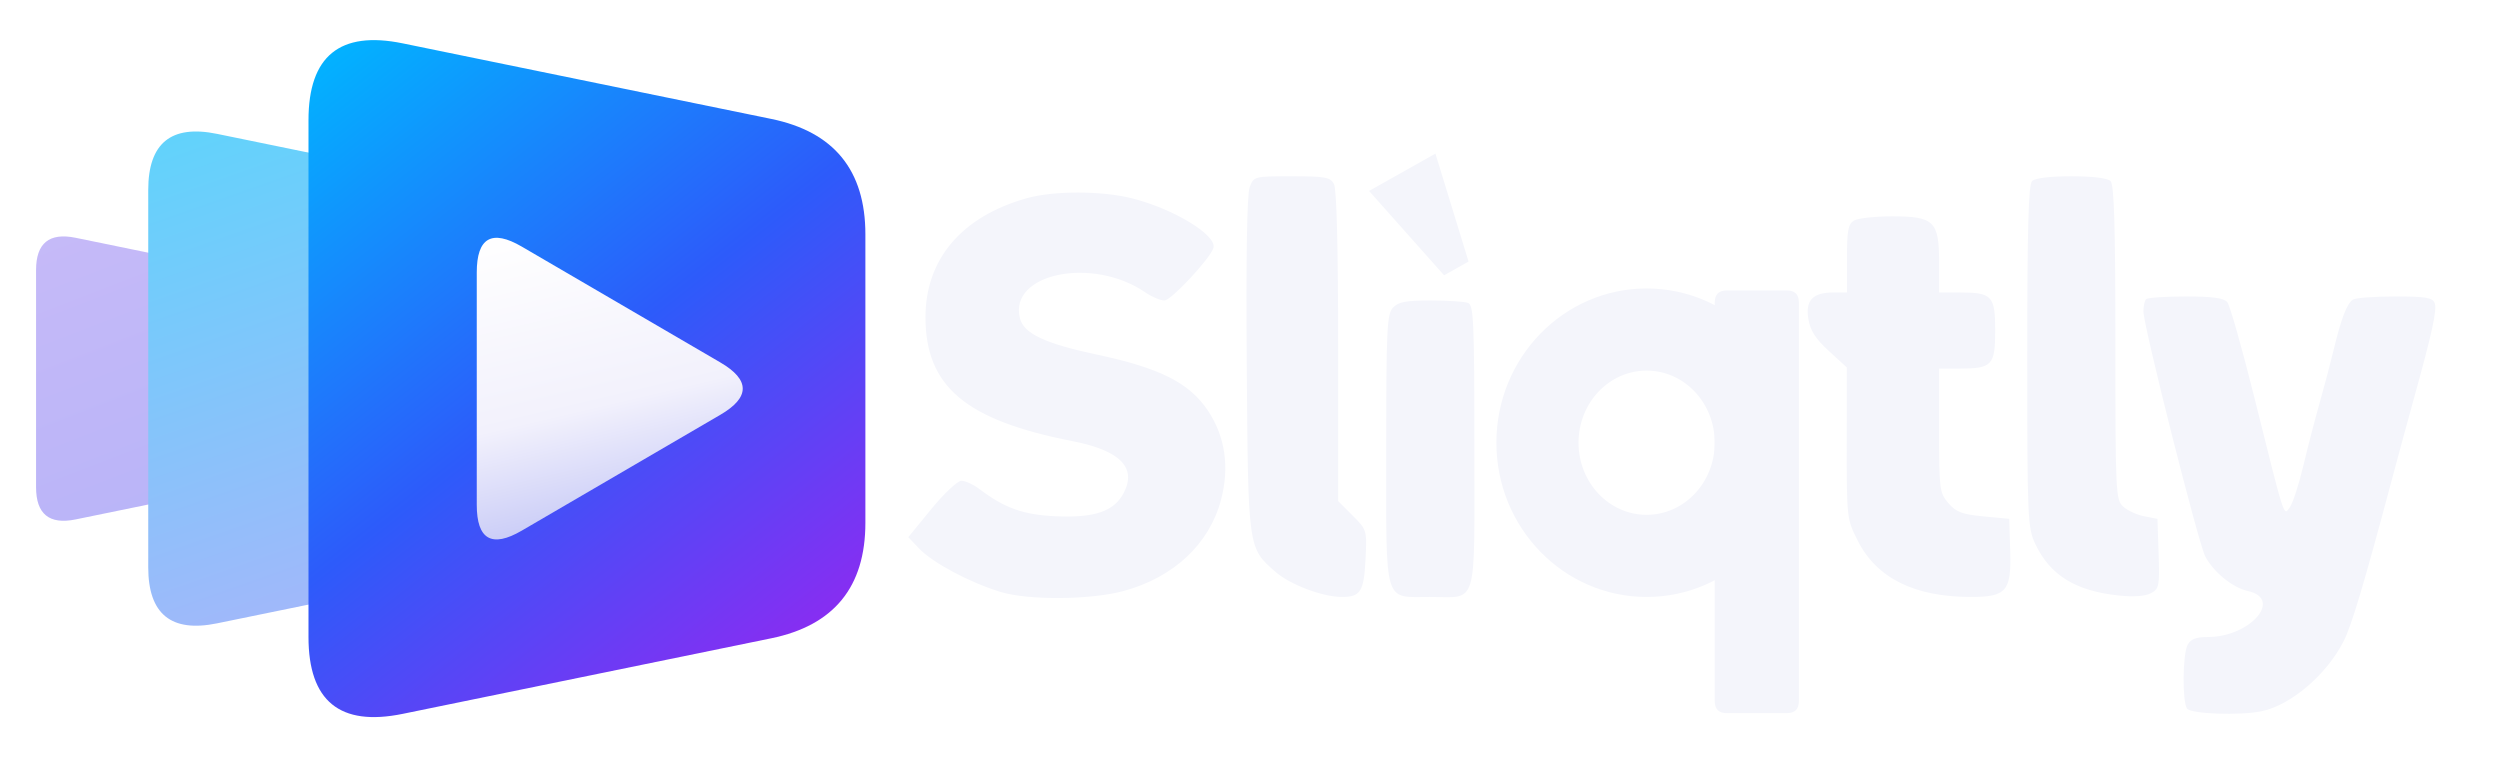
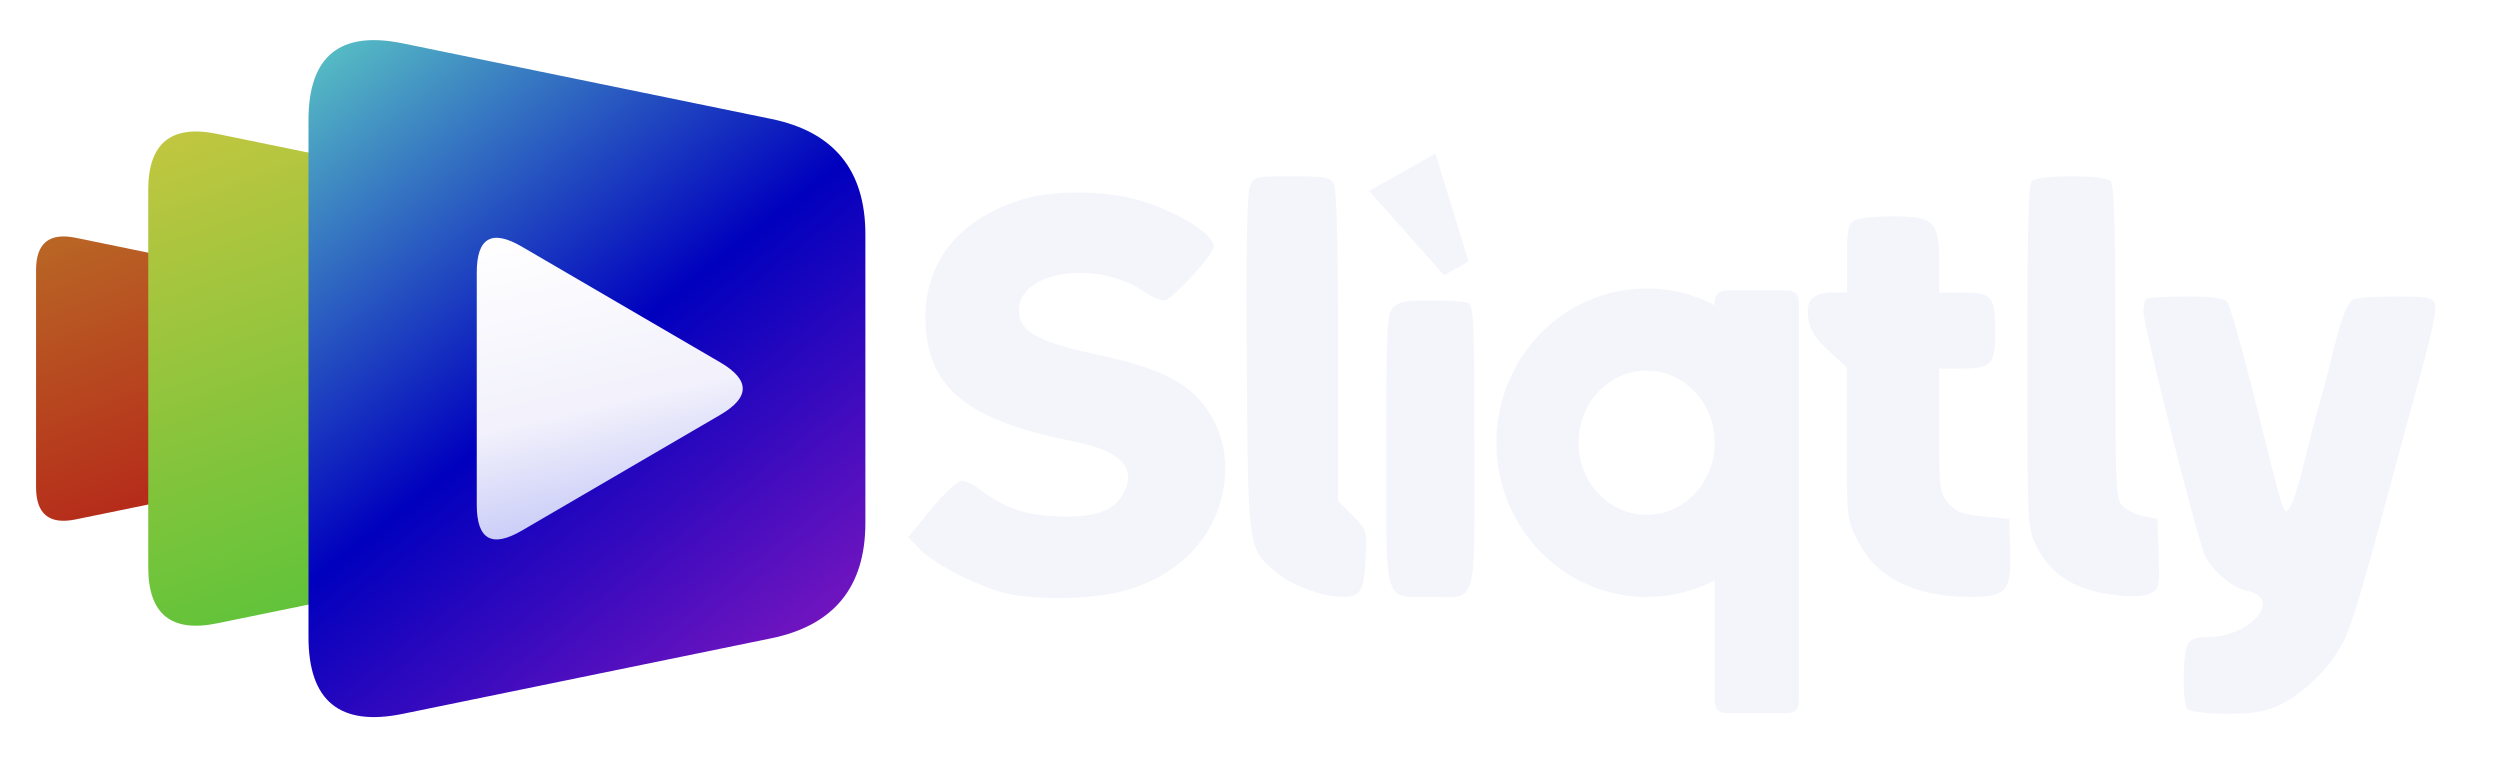
<svg xmlns="http://www.w3.org/2000/svg" viewBox="12 18 624 190" role="img" aria-label="Sliqtly">
  <defs>
    <linearGradient id="g-card" x1="95" y1="25" x2="225" y2="190" gradientUnits="userSpaceOnUse">
-       <stop offset="0" stop-color="#00B6FF" />
-       <stop offset=".5" stop-color="#2D5BFA" />
-       <stop offset="1" stop-color="#9A24F0" />
+       <stop offset="0" stop-color="#59C3C4" />
+       <stop offset=".5" stop-color="#0000BE" />
+       <stop offset="1" stop-color="#8819BF" />
    </linearGradient>
    <linearGradient id="g-ghost2" x1="49" y1="47" x2="95" y2="178" gradientUnits="userSpaceOnUse">
-       <stop offset="0" stop-color="#5ED4FB" />
-       <stop offset="1" stop-color="#A6B6FA" />
+       <stop offset="0" stop-color="#C6C640" />
+       <stop offset="1" stop-color="#59C339" />
    </linearGradient>
    <linearGradient id="g-ghost1" x1="21" y1="75" x2="50" y2="150" gradientUnits="userSpaceOnUse">
-       <stop offset="0" stop-color="#C6BAF8" />
-       <stop offset="1" stop-color="#B9B4F8" />
+       <stop offset="0" stop-color="#B96926" />
+       <stop offset="1" stop-color="#B52619" />
    </linearGradient>
    <linearGradient id="g-play" x1="140" y1="75" x2="160" y2="160" gradientUnits="userSpaceOnUse">
      <stop offset="0" stop-color="#FFFFFF" />
      <stop offset=".55" stop-color="#F2F1FC" />
      <stop offset="1" stop-color="#B9BDF5" />
    </linearGradient>
  </defs>
  <path d="M21.00 85.41Q21.00 75.33 30.87 77.35L69.51 85.28Q79.38 87.30 79.38 97.38L79.38 127.62Q79.38 137.70 69.51 139.72L30.87 147.65Q21.00 149.67 21.00 139.59Z" fill="url(#g-ghost1)" />
  <path d="M49.00 65.41Q49.00 47.89 66.16 51.41L133.31 65.18Q150.47 68.70 150.47 86.22L150.47 138.78Q150.47 156.30 133.31 159.82L66.16 173.59Q49.00 177.11 49.00 159.59Z" fill="url(#g-ghost2)" />
  <path d="M89.00 48.00Q89.00 24.00 112.51 28.82L204.49 47.68Q228.00 52.50 228.00 76.50L228.00 148.50Q228.00 172.50 204.49 177.32L112.51 196.18Q89.00 201.00 89.00 177.00Z" fill="url(#g-card)" />
  <path d="M131.00 86.00Q131.00 73.00 142.23 79.55L191.77 108.45Q203.00 115.00 191.77 121.55L142.23 150.45Q131.00 157.00 131.00 144.00Z" fill="url(#g-play)" />
  <path d="M353.72 65.66L372.45 86.72L378.55 83.28L370.28 56.34ZM323.92 64.72c-.67 1.76-.93 17.32-.73 44.25c.34 46.18.28 45.73 7.15 51.75c3.64 3.2 11.78 6.28 16.59 6.28c4.64 0 5.5-1.36 5.9-9.31c.37-7.38.36-7.44-3.23-11.02l-3.6-3.6v-38.6c0-24.7-.37-39.3-1.04-40.54c-.91-1.7-2.16-1.93-10.52-1.93c-9.41 0-9.5.02-10.52 2.72ZM519.2 63.2c-.9.9-1.2 11.99-1.2 43.75c0 40.47.1 42.76 2 46.8c3.68 7.82 10.05 11.76 20.84 12.89c3.7.39 6.63.18 8.03-.57c2.05-1.1 2.19-1.79 1.92-9.88l-.29-8.69l-3.29-.63c-1.81-.35-4.17-1.43-5.25-2.41c-1.88-1.7-1.96-3.31-1.96-40.91c0-29.12-.31-39.46-1.2-40.35c-.75-.75-4.44-1.2-9.8-1.2s-9.05.45-9.8 1.2ZM268.25 67.48C252.05 72.04 243 82.69 243 97.17c0 17.29 10.01 25.73 36.7 30.94c11.82 2.31 16.07 6.58 12.81 12.87c-2.4 4.65-7.24 6.32-17 5.88c-8.12-.37-12.79-2.04-19.14-6.86c-1.45-1.1-3.43-2-4.39-2s-4.35 3.17-7.51 7.04l-5.76 7.04l2.75 2.88c3.4 3.55 12.64 8.46 20.29 10.79c7 2.13 22.49 2 30.75-.25c12.46-3.4 21.32-11.69 24.25-22.69c2.18-8.19 1.07-15.84-3.25-22.31c-4.63-6.94-11.96-10.64-27.75-14c-12.97-2.76-18.22-5.24-19.18-9.07C263.76 86.22 284.71 81.92 297.9 91c1.6 1.1 3.74 2 4.75 2c1.65 0 11.29-10.33 12.21-13.07c1.04-3.14-9.84-9.79-20.32-12.43c-7.6-1.91-19.54-1.92-26.29-.02Zm206.5 5.57c-1.45.87-1.75 2.52-1.75 9.5V91h-3.31c-5.23 0-7.09 1.94-6.33 6.59c.48 2.91 1.78 4.96 5.13 8.02l4.48 4.11l-.02 18.88c-.02 18.69 0 18.93 2.76 24.39c4.71 9.32 14.17 14.01 28.23 14.01c8.87 0 10.12-1.47 9.81-11.5l-.25-8l-6.44-.61c-5.32-.51-6.83-1.08-8.75-3.31c-2.2-2.56-2.31-3.43-2.31-18.14V110h5.07c8.16 0 8.93-.82 8.93-9.5s-.77-9.5-8.93-9.5H496V83.5c0-10.29-1.24-11.5-11.75-11.5c-4.26 0-8.54.47-9.5 1.05ZM547.67 92.67c-.37.36-.67 1.75-.67 3.07c0 3.56 13.67 57.71 15.42 61.11c2.02 3.9 6.83 7.83 10.62 8.66c8.89 1.95.61 11.49-9.97 11.49c-2.93 0-4.28.52-5.03 1.93c-1.26 2.35-1.38 14.04-.17 15.91c.88 1.37 13.18 1.81 18.64.68c7.3-1.52 16.2-9.1 20.45-17.45c1.99-3.9 5.13-14.4 12.04-40.32c1.65-6.19 4.13-15.3 5.5-20.25c4.58-16.5 5.83-22.21 5.19-23.86c-.52-1.36-2.23-1.64-9.91-1.64c-5.1 0-9.81.35-10.47.77c-1.52.99-2.93 4.65-4.81 12.48c-.83 3.44-2.4 9.4-3.5 13.25s-2.93 10.89-4.06 15.64s-2.66 9.46-3.39 10.46c-1.6 2.18-1.09 3.77-9-27.94c-3-12.01-5.98-22.47-6.62-23.25c-.86-1.03-3.68-1.41-10.39-1.41c-5.06 0-9.51.3-9.87.67ZM359.65 94.83c-1.47 1.62-1.65 5.56-1.65 35.34c0 39.35-.75 36.83 10.89 36.83c12.13 0 11.11 3.43 11.11-37.43c0-31.32-.18-35.43-1.58-35.96c-.87-.34-5.08-.61-9.35-.61c-6.25 0-8.08.36-9.42 1.83Z" fill="#F4F5FB" />
  <path d="M423 90a37.5 38.5 0 1 0 0.001 0ZM423 110.5a17 18 0 1 1 -0.001 0Z" fill="#F4F5FB" fill-rule="evenodd" />
  <path d="M440 93.5Q440 90.5 443 90.5L458 90.5Q461 90.5 461 93.5L461 193Q461 196 458 196L443 196Q440 196 440 193Z" fill="#F4F5FB" />
</svg>
